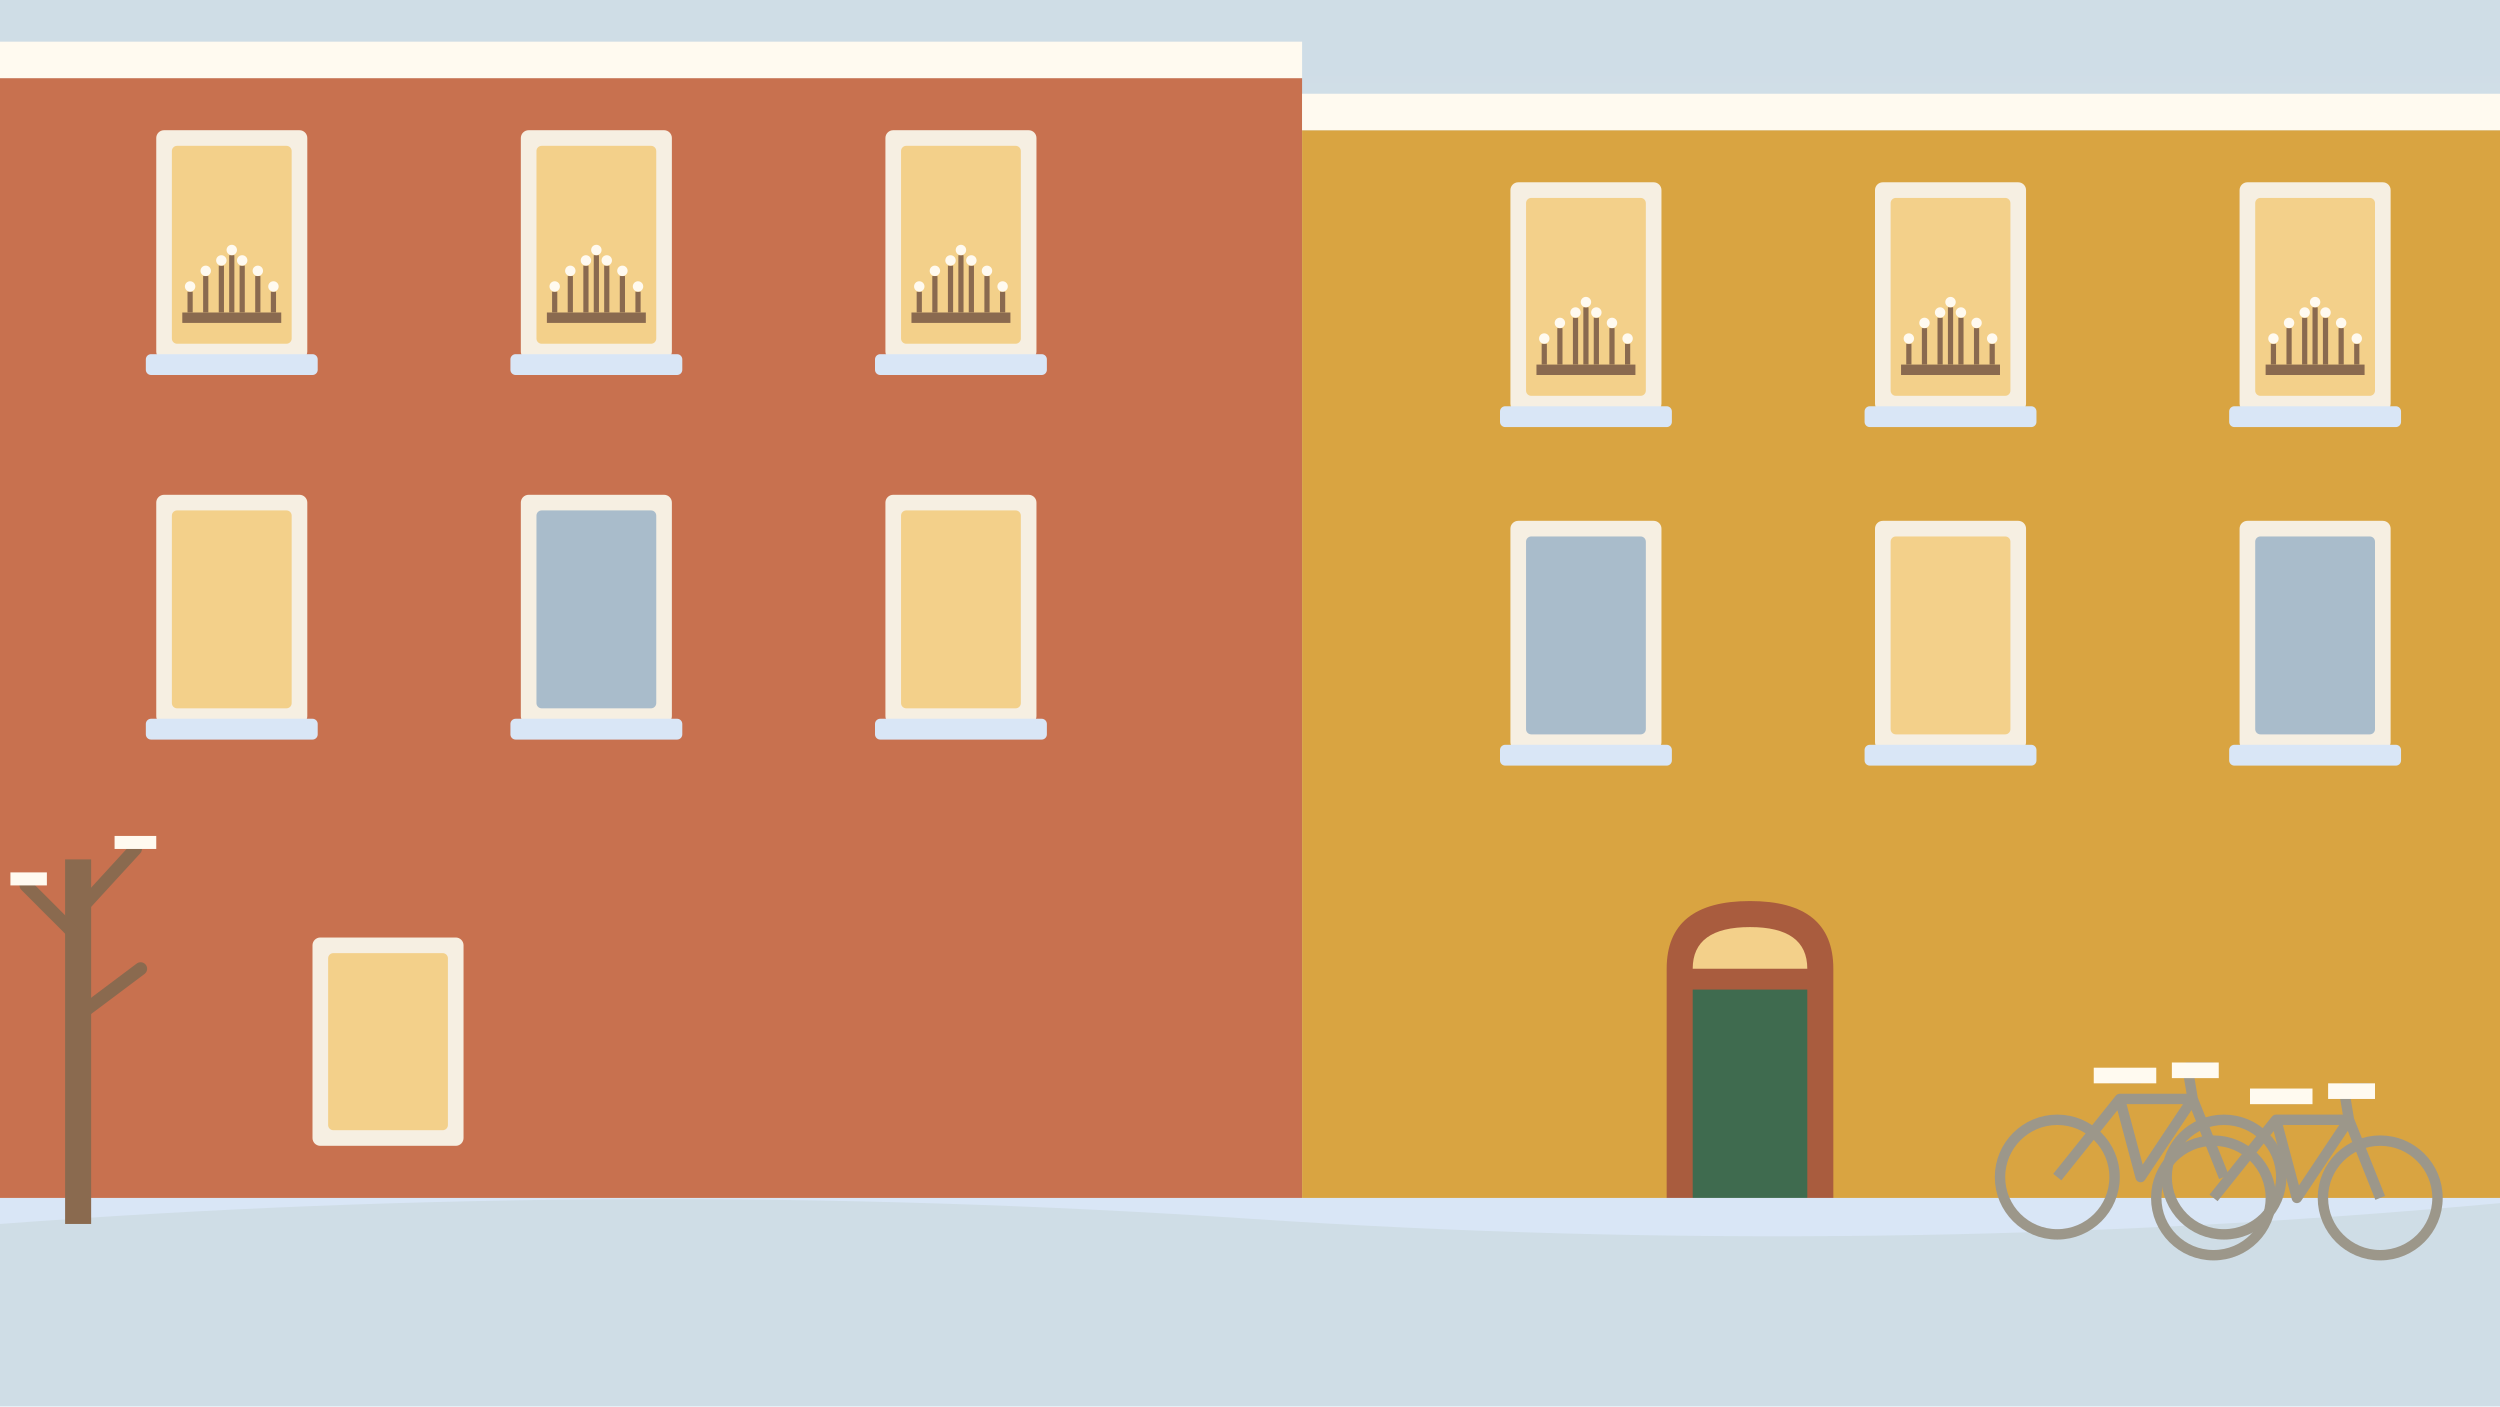
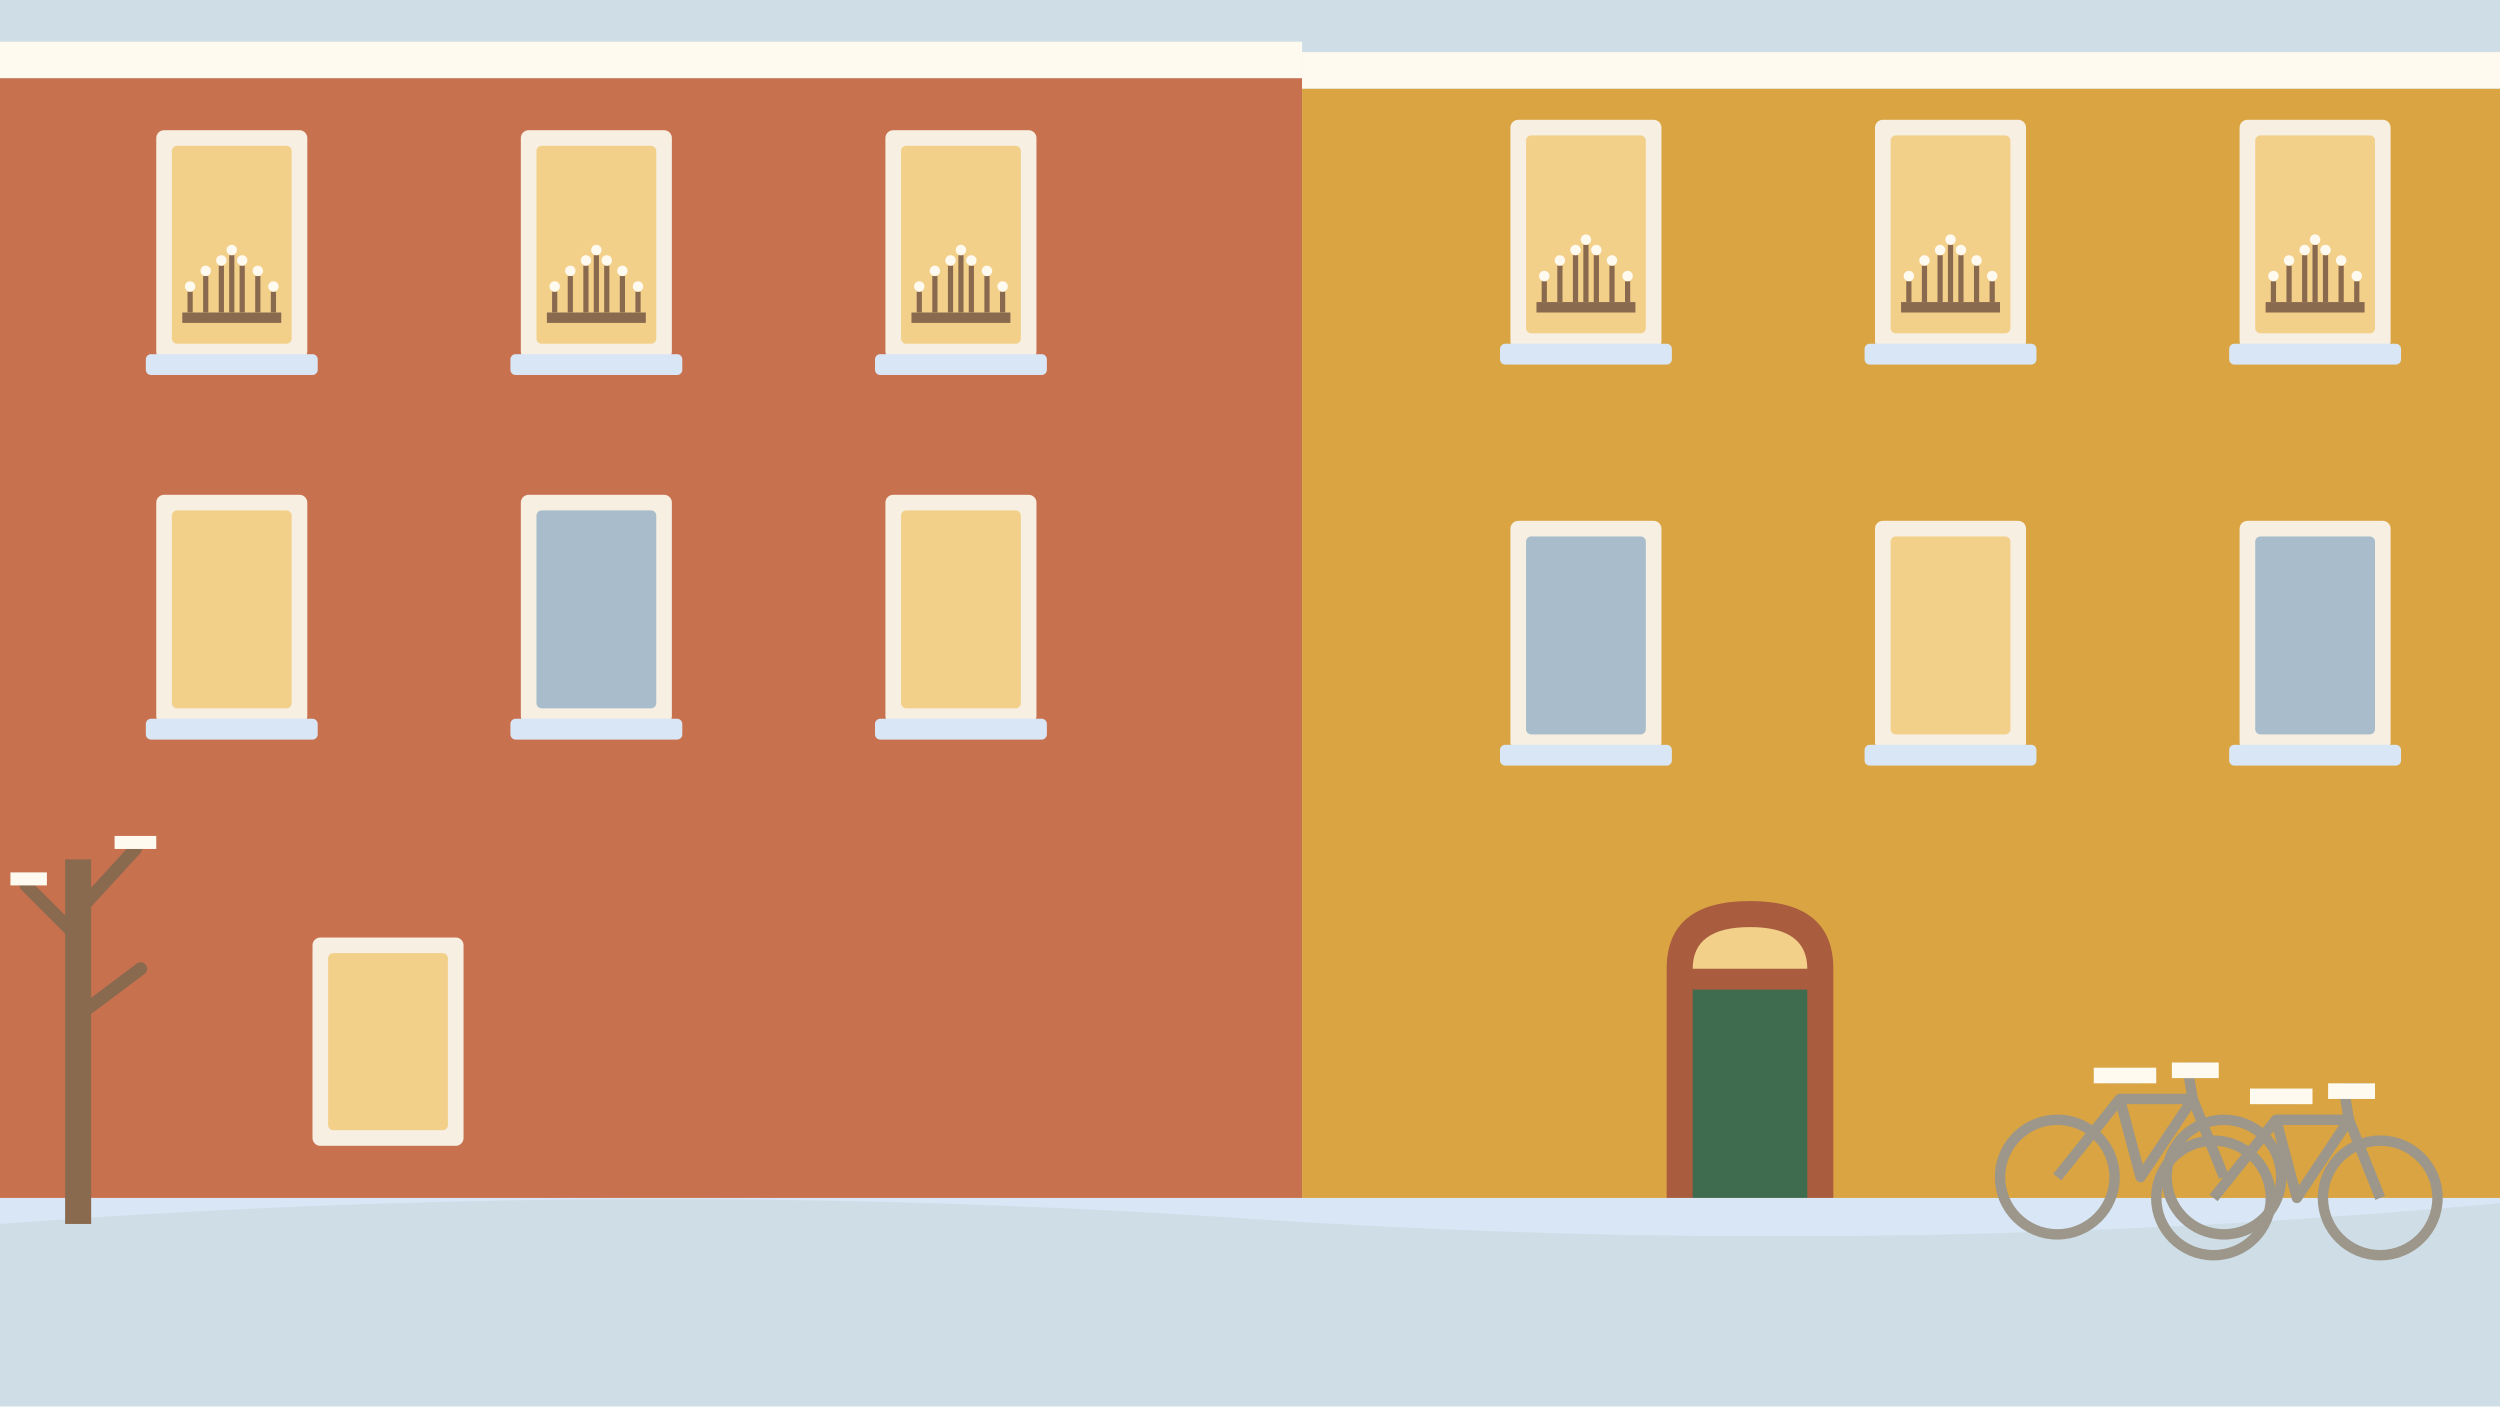
<svg xmlns="http://www.w3.org/2000/svg" viewBox="0 0 960 540" role="img" aria-labelledby="sc-t">
  <defs>
    <linearGradient id="sc-air" x1="0" y1="0" x2="0" y2="1">
      <stop offset="0" stop-color="#cfdde6" />
      <stop offset="1" stop-color="#d9e6f6" />
    </linearGradient>
    <g id="sc-w">
      <rect width="58" height="88" rx="3" fill="#f6efe2" />
      <rect x="6" y="6" width="46" height="76" rx="2" fill="#f3d08a" />
      <rect x="-4" y="86" width="66" height="8" rx="2" fill="#d9e6f6" />
    </g>
    <g id="sc-d">
      <rect width="58" height="88" rx="3" fill="#f6efe2" />
      <rect x="6" y="6" width="46" height="76" rx="2" fill="#a9bccb" />
      <rect x="-4" y="86" width="66" height="8" rx="2" fill="#d9e6f6" />
    </g>
    <g id="sc-arch">
      <use href="#sc-w" />
      <path d="M10 74H48V70H10Z" fill="#8a6a4f" />
      <path d="M13 70V62M19 70V56M25 70V52M29 70V48M33 70V52M39 70V56M45 70V62" stroke="#8a6a4f" stroke-width="2" />
      <path d="M11 60a2 2 0 1 0 4 0a2 2 0 1 0 -4 0ZM17 54a2 2 0 1 0 4 0a2 2 0 1 0 -4 0ZM23 50a2 2 0 1 0 4 0a2 2 0 1 0 -4 0ZM27 46a2 2 0 1 0 4 0a2 2 0 1 0 -4 0ZM31 50a2 2 0 1 0 4 0a2 2 0 1 0 -4 0ZM37 54a2 2 0 1 0 4 0a2 2 0 1 0 -4 0ZM43 60a2 2 0 1 0 4 0a2 2 0 1 0 -4 0Z" fill="#fffaf0" />
    </g>
    <g id="sc-bike">
      <path d="M-22 0a22 22 0 1 0 44 0a22 22 0 1 0 -44 0ZM42 0a22 22 0 1 0 44 0a22 22 0 1 0 -44 0Z" fill="none" stroke="#9c978a" stroke-width="4" />
      <path d="M0 0L24 -30H52L64 0M24 -30L32 0L52 -30M20 -38H32M52 -30L50 -42H60" fill="none" stroke="#9c978a" stroke-width="4" stroke-linejoin="round" />
      <path d="M14 -36h24v-6h-24ZM44 -38h18v-6h-18Z" fill="#fffaf0" />
    </g>
  </defs>
  <rect width="960" height="540" fill="url(#sc-air)" />
  <rect x="0" y="30" width="500" height="440" fill="#c8714f" />
-   <rect x="500" y="50" width="460" height="420" fill="#d9a441" />
+   <rect x="500" y="34" width="460" height="436" fill="#d9a441" />
  <path d="M0 30H500V16H0Z" fill="#fffaf0" />
-   <path d="M500 50H960V36H500Z" fill="#fffaf0" />
+   <path d="M500 34H960V20H500Z" fill="#fffaf0" />
  <use href="#sc-arch" x="60" y="50" />
  <use href="#sc-arch" x="200" y="50" />
  <use href="#sc-arch" x="340" y="50" />
-   <use href="#sc-arch" x="580" y="70" />
-   <use href="#sc-arch" x="720" y="70" />
-   <use href="#sc-arch" x="860" y="70" />
+   <use href="#sc-arch" x="580" y="46" />
+   <use href="#sc-arch" x="720" y="46" />
+   <use href="#sc-arch" x="860" y="46" />
  <use href="#sc-w" x="60" y="190" />
  <use href="#sc-d" x="200" y="190" />
  <use href="#sc-w" x="340" y="190" />
  <use href="#sc-d" x="580" y="200" />
  <use href="#sc-w" x="720" y="200" />
  <use href="#sc-d" x="860" y="200" />
  <path d="M640 470V372Q640 346 672 346Q704 346 704 372V470Z" fill="#a95c3e" />
  <path d="M650 372Q650 356 672 356Q694 356 694 372Z" fill="#f3d08a" />
  <path d="M650 470V380H694V470Z" fill="#3f6b4f" />
  <rect x="120" y="360" width="58" height="80" rx="3" fill="#f6efe2" />
  <rect x="126" y="366" width="46" height="68" rx="2" fill="#f3d08a" />
  <rect y="460" width="960" height="80" fill="#d9e6f6" />
  <path d="M0 470Q240 452 480 468Q720 484 960 462V540H0Z" fill="#cfdde6" />
  <use href="#sc-bike" x="790" y="452" />
  <use href="#sc-bike" x="850" y="460" />
  <path d="M30 470V330" stroke="#8a6a4f" stroke-width="10" />
  <path d="M30 360L10 340M30 350L52 326M30 390L54 372" stroke="#8a6a4f" stroke-width="5" stroke-linecap="round" />
  <path d="M4 340h14v-5h-14ZM44 326h16v-5h-16Z" fill="#fffaf0" />
</svg>
